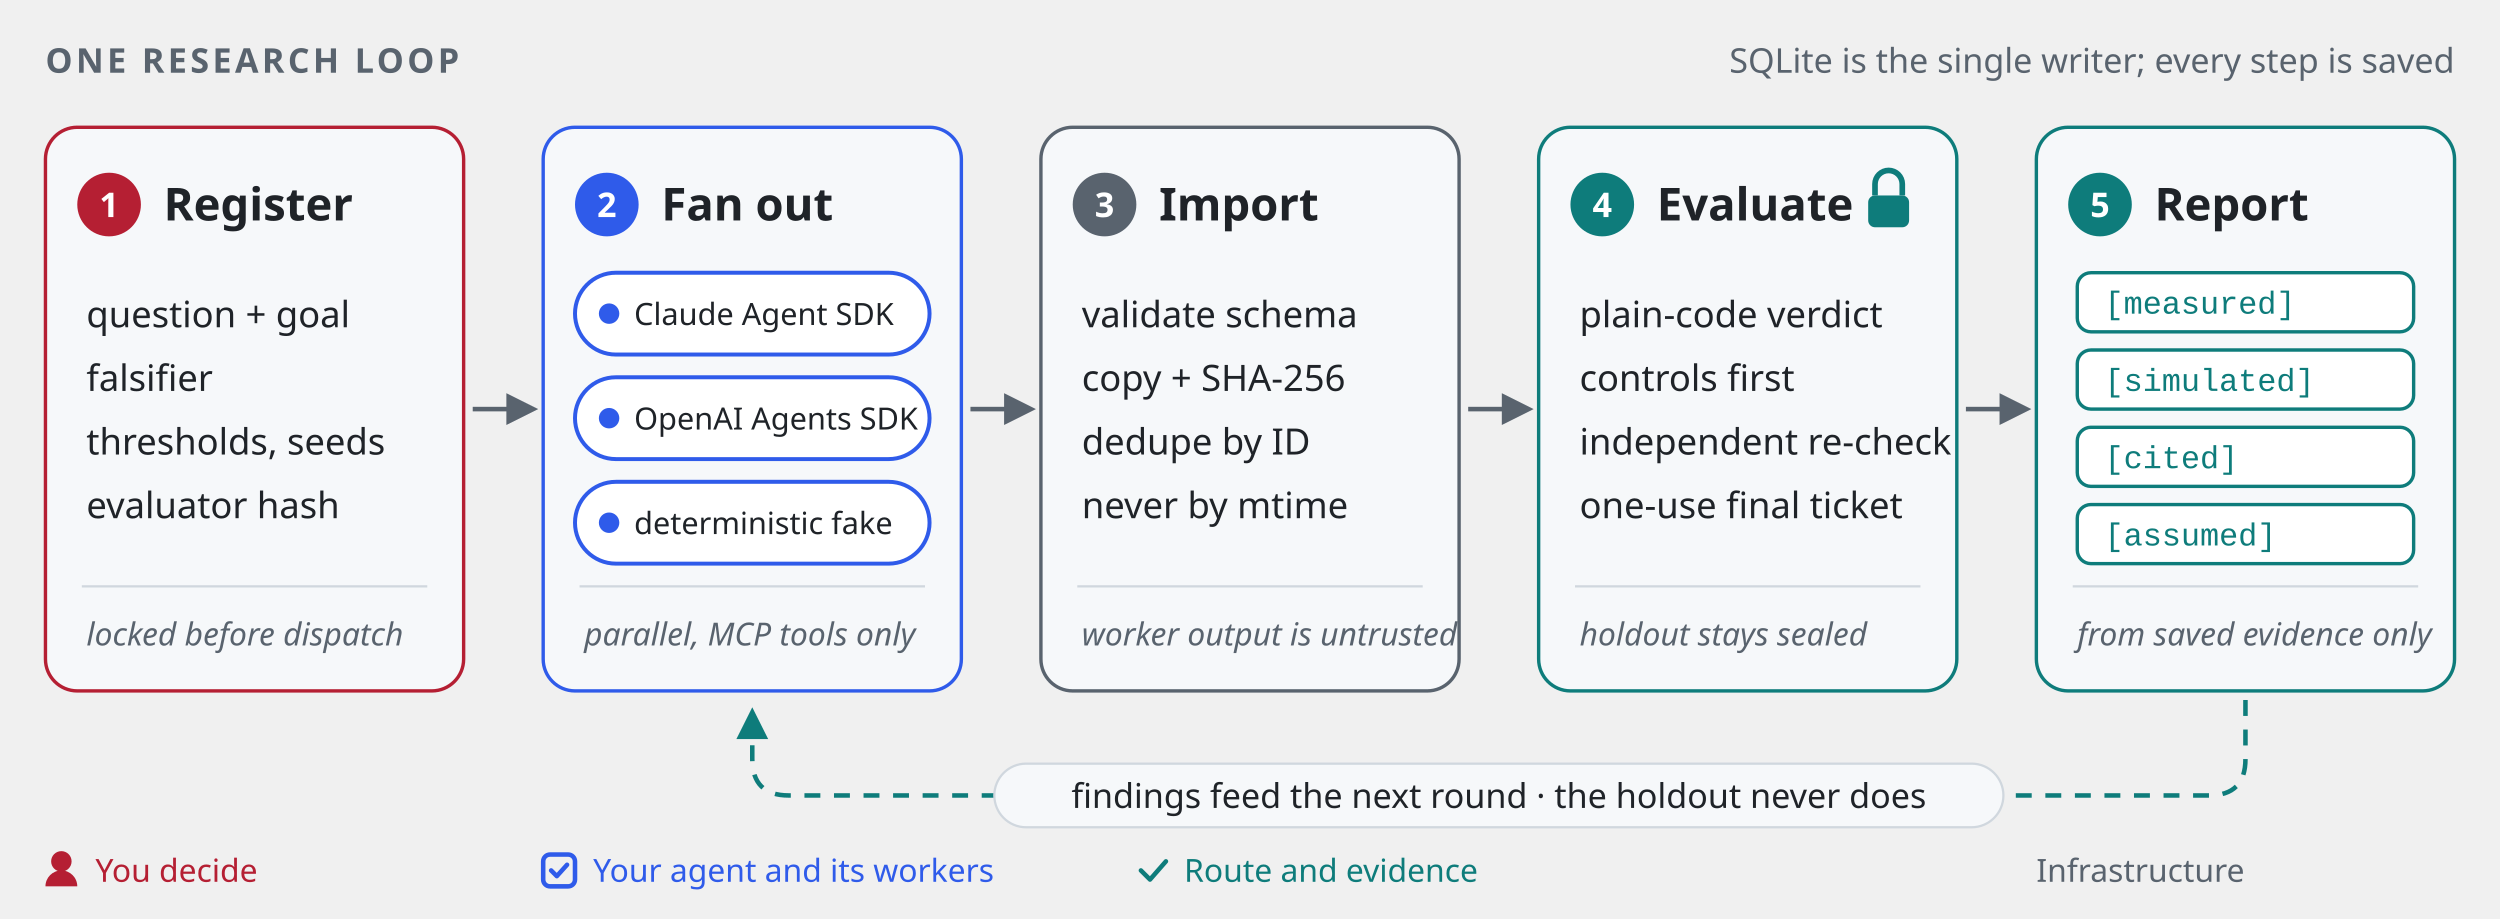
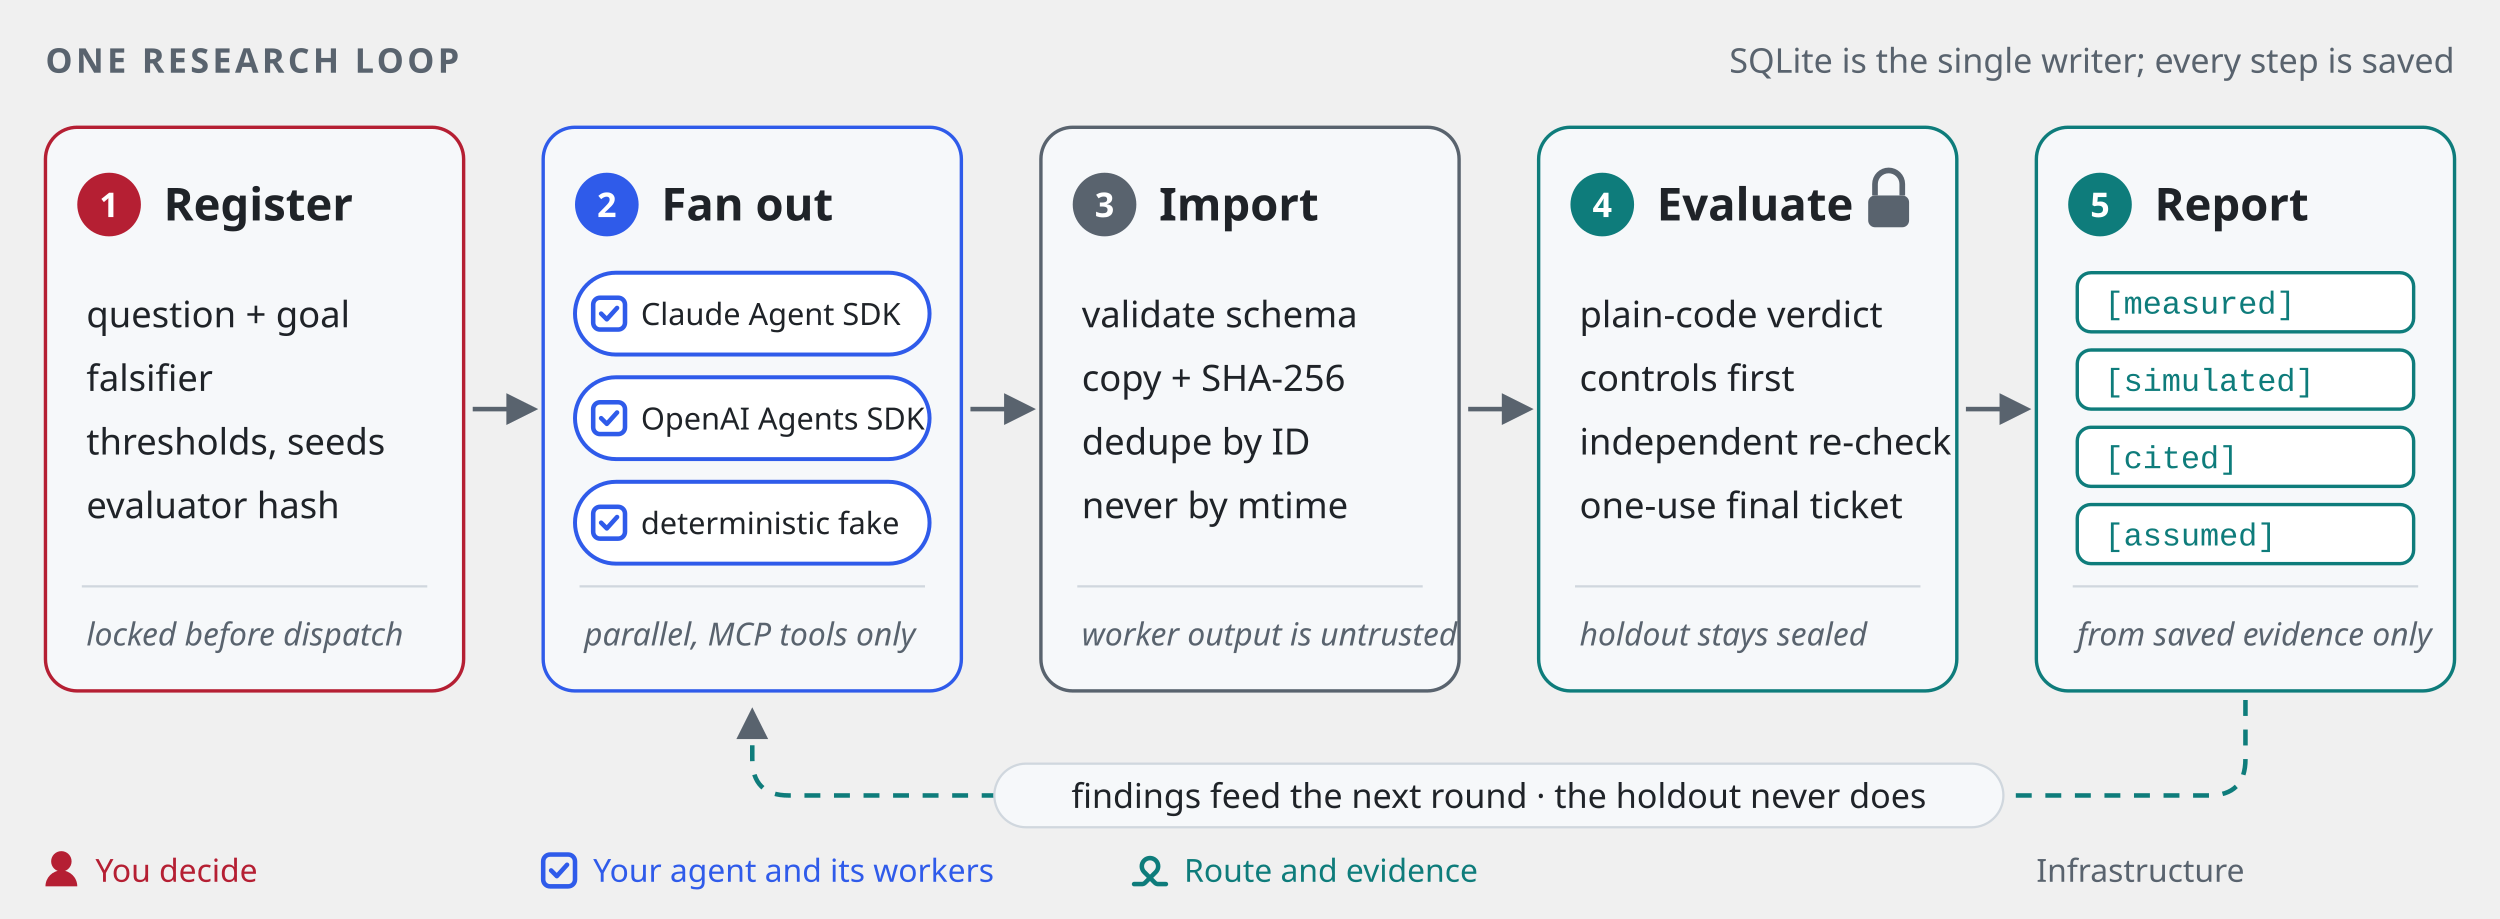
<svg xmlns="http://www.w3.org/2000/svg" viewBox="0 0 1100 404" width="1100" height="404" role="img" aria-labelledby="title desc">
  <defs>
    <marker id="arrow" viewBox="0 0 10 10" refX="8" refY="5" markerWidth="7" markerHeight="7" orient="auto-start-reverse">
      <path d="M0,0 L10,5 L0,10 z" fill="#59636e" />
-     </marker>
-     <marker id="arrow-accent" viewBox="0 0 10 10" refX="8" refY="5" markerWidth="7" markerHeight="7" orient="auto-start-reverse">
-       <path d="M0,0 L10,5 L0,10 z" fill="#0e7c7b" />
    </marker>
  </defs>
  <rect x="20" y="56" width="184" height="248" rx="14" fill="#f6f8fa" stroke="#b51f33" stroke-width="1.5" />
  <circle cx="48" cy="90" r="14" fill="#b51f33" />
  <text x="48" y="95.5" text-anchor="middle" font-family="-apple-system,BlinkMacSystemFont,'Segoe UI','Noto Sans',Helvetica,Arial,sans-serif" font-size="15" font-weight="700" fill="#ffffff">1</text>
  <text x="72" y="97" font-family="-apple-system,BlinkMacSystemFont,'Segoe UI','Noto Sans',Helvetica,Arial,sans-serif" font-size="20" font-weight="700" fill="#1f2328">Register</text>
  <text x="38" y="144" font-family="-apple-system,BlinkMacSystemFont,'Segoe UI','Noto Sans',Helvetica,Arial,sans-serif" font-size="16" fill="#1f2328">question + goal</text>
  <text x="38" y="172" font-family="-apple-system,BlinkMacSystemFont,'Segoe UI','Noto Sans',Helvetica,Arial,sans-serif" font-size="16" fill="#1f2328">falsifier</text>
  <text x="38" y="200" font-family="-apple-system,BlinkMacSystemFont,'Segoe UI','Noto Sans',Helvetica,Arial,sans-serif" font-size="16" fill="#1f2328">thresholds, seeds</text>
  <text x="38" y="228" font-family="-apple-system,BlinkMacSystemFont,'Segoe UI','Noto Sans',Helvetica,Arial,sans-serif" font-size="16" fill="#1f2328">evaluator hash</text>
  <line x1="36" y1="258" x2="188" y2="258" stroke="#d0d7de" stroke-width="1" />
  <text x="38" y="284" font-family="-apple-system,BlinkMacSystemFont,'Segoe UI','Noto Sans',Helvetica,Arial,sans-serif" font-size="14" font-style="italic" fill="#59636e">locked before dispatch</text>
  <rect x="239" y="56" width="184" height="248" rx="14" fill="#f6f8fa" stroke="#2f5bea" stroke-width="1.5" />
  <circle cx="267" cy="90" r="14" fill="#2f5bea" />
  <text x="267" y="95.5" text-anchor="middle" font-family="-apple-system,BlinkMacSystemFont,'Segoe UI','Noto Sans',Helvetica,Arial,sans-serif" font-size="15" font-weight="700" fill="#ffffff">2</text>
  <text x="291" y="97" font-family="-apple-system,BlinkMacSystemFont,'Segoe UI','Noto Sans',Helvetica,Arial,sans-serif" font-size="20" font-weight="700" fill="#1f2328">Fan out</text>
  <line x1="255" y1="258" x2="407" y2="258" stroke="#d0d7de" stroke-width="1" />
  <text x="257" y="284" font-family="-apple-system,BlinkMacSystemFont,'Segoe UI','Noto Sans',Helvetica,Arial,sans-serif" font-size="14" font-style="italic" fill="#59636e">parallel, MCP tools only</text>
  <rect x="253" y="120" width="156" height="36" rx="18" fill="#ffffff" stroke="#2f5bea" stroke-width="1.75" />
-   <circle cx="268" cy="138" r="4.5" fill="#2f5bea" />
-   <text x="279" y="143" font-family="-apple-system,BlinkMacSystemFont,'Segoe UI','Noto Sans',Helvetica,Arial,sans-serif" font-size="13.5" fill="#1f2328">Claude Agent SDK</text>
+   <rect x="261" y="131" width="14" height="14" rx="3" fill="none" stroke="#2f5bea" stroke-width="2" />
+   <path d="M264.5,138 l2.5,2.5 l4.5,-5" fill="none" stroke="#2f5bea" stroke-width="2" stroke-linecap="round" stroke-linejoin="round" />
+   <text x="282" y="143" font-family="-apple-system,BlinkMacSystemFont,'Segoe UI','Noto Sans',Helvetica,Arial,sans-serif" font-size="13.5" fill="#1f2328">Claude Agent SDK</text>
  <rect x="253" y="166" width="156" height="36" rx="18" fill="#ffffff" stroke="#2f5bea" stroke-width="1.75" />
-   <circle cx="268" cy="184" r="4.5" fill="#2f5bea" />
-   <text x="279" y="189" font-family="-apple-system,BlinkMacSystemFont,'Segoe UI','Noto Sans',Helvetica,Arial,sans-serif" font-size="13.5" fill="#1f2328">OpenAI Agents SDK</text>
+   <rect x="261" y="177" width="14" height="14" rx="3" fill="none" stroke="#2f5bea" stroke-width="2" />
+   <path d="M264.5,184 l2.5,2.5 l4.5,-5" fill="none" stroke="#2f5bea" stroke-width="2" stroke-linecap="round" stroke-linejoin="round" />
+   <text x="282" y="189" font-family="-apple-system,BlinkMacSystemFont,'Segoe UI','Noto Sans',Helvetica,Arial,sans-serif" font-size="13.5" fill="#1f2328">OpenAI Agents SDK</text>
  <rect x="253" y="212" width="156" height="36" rx="18" fill="#ffffff" stroke="#2f5bea" stroke-width="1.75" />
-   <circle cx="268" cy="230" r="4.5" fill="#2f5bea" />
-   <text x="279" y="235" font-family="-apple-system,BlinkMacSystemFont,'Segoe UI','Noto Sans',Helvetica,Arial,sans-serif" font-size="13.5" fill="#1f2328">deterministic fake</text>
+   <rect x="261" y="223" width="14" height="14" rx="3" fill="none" stroke="#2f5bea" stroke-width="2" />
+   <path d="M264.5,230 l2.5,2.5 l4.5,-5" fill="none" stroke="#2f5bea" stroke-width="2" stroke-linecap="round" stroke-linejoin="round" />
+   <text x="282" y="235" font-family="-apple-system,BlinkMacSystemFont,'Segoe UI','Noto Sans',Helvetica,Arial,sans-serif" font-size="13.5" fill="#1f2328">deterministic fake</text>
  <rect x="458" y="56" width="184" height="248" rx="14" fill="#f6f8fa" stroke="#59636e" stroke-width="1.5" />
  <circle cx="486" cy="90" r="14" fill="#59636e" />
  <text x="486" y="95.5" text-anchor="middle" font-family="-apple-system,BlinkMacSystemFont,'Segoe UI','Noto Sans',Helvetica,Arial,sans-serif" font-size="15" font-weight="700" fill="#ffffff">3</text>
  <text x="510" y="97" font-family="-apple-system,BlinkMacSystemFont,'Segoe UI','Noto Sans',Helvetica,Arial,sans-serif" font-size="20" font-weight="700" fill="#1f2328">Import</text>
  <text x="476" y="144" font-family="-apple-system,BlinkMacSystemFont,'Segoe UI','Noto Sans',Helvetica,Arial,sans-serif" font-size="16" fill="#1f2328">validate schema</text>
  <text x="476" y="172" font-family="-apple-system,BlinkMacSystemFont,'Segoe UI','Noto Sans',Helvetica,Arial,sans-serif" font-size="16" fill="#1f2328">copy + SHA-256</text>
  <text x="476" y="200" font-family="-apple-system,BlinkMacSystemFont,'Segoe UI','Noto Sans',Helvetica,Arial,sans-serif" font-size="16" fill="#1f2328">dedupe by ID</text>
  <text x="476" y="228" font-family="-apple-system,BlinkMacSystemFont,'Segoe UI','Noto Sans',Helvetica,Arial,sans-serif" font-size="16" fill="#1f2328">never by mtime</text>
  <line x1="474" y1="258" x2="626" y2="258" stroke="#d0d7de" stroke-width="1" />
  <text x="476" y="284" font-family="-apple-system,BlinkMacSystemFont,'Segoe UI','Noto Sans',Helvetica,Arial,sans-serif" font-size="14" font-style="italic" fill="#59636e">worker output is untrusted</text>
  <rect x="677" y="56" width="184" height="248" rx="14" fill="#f6f8fa" stroke="#0e7c7b" stroke-width="1.5" />
  <circle cx="705" cy="90" r="14" fill="#0e7c7b" />
  <text x="705" y="95.5" text-anchor="middle" font-family="-apple-system,BlinkMacSystemFont,'Segoe UI','Noto Sans',Helvetica,Arial,sans-serif" font-size="15" font-weight="700" fill="#ffffff">4</text>
  <text x="729" y="97" font-family="-apple-system,BlinkMacSystemFont,'Segoe UI','Noto Sans',Helvetica,Arial,sans-serif" font-size="20" font-weight="700" fill="#1f2328">Evaluate</text>
  <text x="695" y="144" font-family="-apple-system,BlinkMacSystemFont,'Segoe UI','Noto Sans',Helvetica,Arial,sans-serif" font-size="16" fill="#1f2328">plain-code verdict</text>
  <text x="695" y="172" font-family="-apple-system,BlinkMacSystemFont,'Segoe UI','Noto Sans',Helvetica,Arial,sans-serif" font-size="16" fill="#1f2328">controls first</text>
  <text x="695" y="200" font-family="-apple-system,BlinkMacSystemFont,'Segoe UI','Noto Sans',Helvetica,Arial,sans-serif" font-size="16" fill="#1f2328">independent re-check</text>
  <text x="695" y="228" font-family="-apple-system,BlinkMacSystemFont,'Segoe UI','Noto Sans',Helvetica,Arial,sans-serif" font-size="16" fill="#1f2328">one-use final ticket</text>
  <line x1="693" y1="258" x2="845" y2="258" stroke="#d0d7de" stroke-width="1" />
  <text x="695" y="284" font-family="-apple-system,BlinkMacSystemFont,'Segoe UI','Noto Sans',Helvetica,Arial,sans-serif" font-size="14" font-style="italic" fill="#59636e">holdout stays sealed</text>
-   <path d="M825,86 v-5 a6,6 0 0 1 12,0 v5" fill="none" stroke="#0e7c7b" stroke-width="2.5" />
-   <rect x="822" y="86" width="18" height="14" rx="3" fill="#0e7c7b" />
+   <path d="M825,86 v-5 a6,6 0 0 1 12,0 v5" fill="none" stroke="#59636e" stroke-width="2.5" />
+   <rect x="822" y="86" width="18" height="14" rx="3" fill="#59636e" />
  <rect x="896" y="56" width="184" height="248" rx="14" fill="#f6f8fa" stroke="#0e7c7b" stroke-width="1.5" />
  <circle cx="924" cy="90" r="14" fill="#0e7c7b" />
  <text x="924" y="95.5" text-anchor="middle" font-family="-apple-system,BlinkMacSystemFont,'Segoe UI','Noto Sans',Helvetica,Arial,sans-serif" font-size="15" font-weight="700" fill="#ffffff">5</text>
  <text x="948" y="97" font-family="-apple-system,BlinkMacSystemFont,'Segoe UI','Noto Sans',Helvetica,Arial,sans-serif" font-size="20" font-weight="700" fill="#1f2328">Report</text>
  <line x1="912" y1="258" x2="1064" y2="258" stroke="#d0d7de" stroke-width="1" />
  <text x="914" y="284" font-family="-apple-system,BlinkMacSystemFont,'Segoe UI','Noto Sans',Helvetica,Arial,sans-serif" font-size="14" font-style="italic" fill="#59636e">from saved evidence only</text>
  <rect x="914" y="120" width="148" height="26" rx="6" fill="#ffffff" stroke="#0e7c7b" stroke-width="1.5" />
  <text x="926" y="138" font-family="ui-monospace,SFMono-Regular,'SF Mono',Menlo,Consolas,'Liberation Mono',monospace" font-size="14" fill="#0e7c7b">[measured]</text>
  <rect x="914" y="154" width="148" height="26" rx="6" fill="#ffffff" stroke="#0e7c7b" stroke-width="1.5" />
  <text x="926" y="172" font-family="ui-monospace,SFMono-Regular,'SF Mono',Menlo,Consolas,'Liberation Mono',monospace" font-size="14" fill="#0e7c7b">[simulated]</text>
  <rect x="914" y="188" width="148" height="26" rx="6" fill="#ffffff" stroke="#0e7c7b" stroke-width="1.5" />
  <text x="926" y="206" font-family="ui-monospace,SFMono-Regular,'SF Mono',Menlo,Consolas,'Liberation Mono',monospace" font-size="14" fill="#0e7c7b">[cited]</text>
  <rect x="914" y="222" width="148" height="26" rx="6" fill="#ffffff" stroke="#0e7c7b" stroke-width="1.5" />
  <text x="926" y="240" font-family="ui-monospace,SFMono-Regular,'SF Mono',Menlo,Consolas,'Liberation Mono',monospace" font-size="14" fill="#0e7c7b">[assumed]</text>
  <line x1="208" y1="180" x2="234" y2="180" stroke="#59636e" stroke-width="2" marker-end="url(#arrow)" />
  <line x1="427" y1="180" x2="453" y2="180" stroke="#59636e" stroke-width="2" marker-end="url(#arrow)" />
  <line x1="646" y1="180" x2="672" y2="180" stroke="#59636e" stroke-width="2" marker-end="url(#arrow)" />
  <line x1="865" y1="180" x2="891" y2="180" stroke="#59636e" stroke-width="2" marker-end="url(#arrow)" />
-   <path d="M988,308 V334 Q988,350 972,350 H347 Q331,350 331,334 V314" fill="none" stroke="#0e7c7b" stroke-width="2" stroke-dasharray="7 6" marker-end="url(#arrow-accent)" />
+   <path d="M988,308 V334 Q988,350 972,350 H347 Q331,350 331,334 V314" fill="none" stroke="#0e7c7b" stroke-width="2" stroke-dasharray="7 6" marker-end="url(#arrow)" />
  <rect x="437.5" y="336" width="444" height="28" rx="14" fill="#f6f8fa" stroke="#d0d7de" stroke-width="1" />
  <text x="659.5" y="355.5" text-anchor="middle" font-family="-apple-system,BlinkMacSystemFont,'Segoe UI','Noto Sans',Helvetica,Arial,sans-serif" font-size="15" fill="#1f2328">findings feed the next round · the holdout never does</text>
  <text x="20" y="32" font-family="-apple-system,BlinkMacSystemFont,'Segoe UI','Noto Sans',Helvetica,Arial,sans-serif" font-size="15" font-weight="600" letter-spacing="1.5" fill="#59636e">ONE RESEARCH LOOP</text>
  <text x="1080" y="32" text-anchor="end" font-family="-apple-system,BlinkMacSystemFont,'Segoe UI','Noto Sans',Helvetica,Arial,sans-serif" font-size="15" fill="#59636e">SQLite is the single writer; every step is saved</text>
  <circle cx="27" cy="379" r="4.5" fill="#b51f33" />
  <path d="M20,390 a7,7 0 0 1 14,0 z" fill="#b51f33" />
  <text x="42" y="388" font-family="-apple-system,BlinkMacSystemFont,'Segoe UI','Noto Sans',Helvetica,Arial,sans-serif" font-size="14" fill="#b51f33">You decide</text>
  <rect x="239" y="376" width="14" height="14" rx="3" fill="none" stroke="#2f5bea" stroke-width="2" />
  <path d="M242.5,383 l2.5,2.5 l4.5,-5" fill="none" stroke="#2f5bea" stroke-width="2" stroke-linecap="round" stroke-linejoin="round" />
  <text x="261" y="388" font-family="-apple-system,BlinkMacSystemFont,'Segoe UI','Noto Sans',Helvetica,Arial,sans-serif" font-size="14" fill="#2f5bea">Your agent and its workers</text>
-   <path d="M502,383 l4,4 l7,-8" fill="none" stroke="#0e7c7b" stroke-width="2" stroke-linecap="round" stroke-linejoin="round" />
+   <path d="M499,389 h3.42 a2,2 0 0 0 1.41,-0.59 l4.71,-4.71 a3.6,3.6 0 1 0 -5.09,0 l4.71,4.71 a2,2 0 0 0 1.41,0.59 h3.42" fill="none" stroke="#0e7c7b" stroke-width="2" stroke-linecap="round" stroke-linejoin="round" />
  <text x="521" y="388" font-family="-apple-system,BlinkMacSystemFont,'Segoe UI','Noto Sans',Helvetica,Arial,sans-serif" font-size="14" fill="#0e7c7b">Route and evidence</text>
  <text x="896" y="388" font-family="-apple-system,BlinkMacSystemFont,'Segoe UI','Noto Sans',Helvetica,Arial,sans-serif" font-size="14" fill="#59636e">Infrastructure</text>
</svg>
